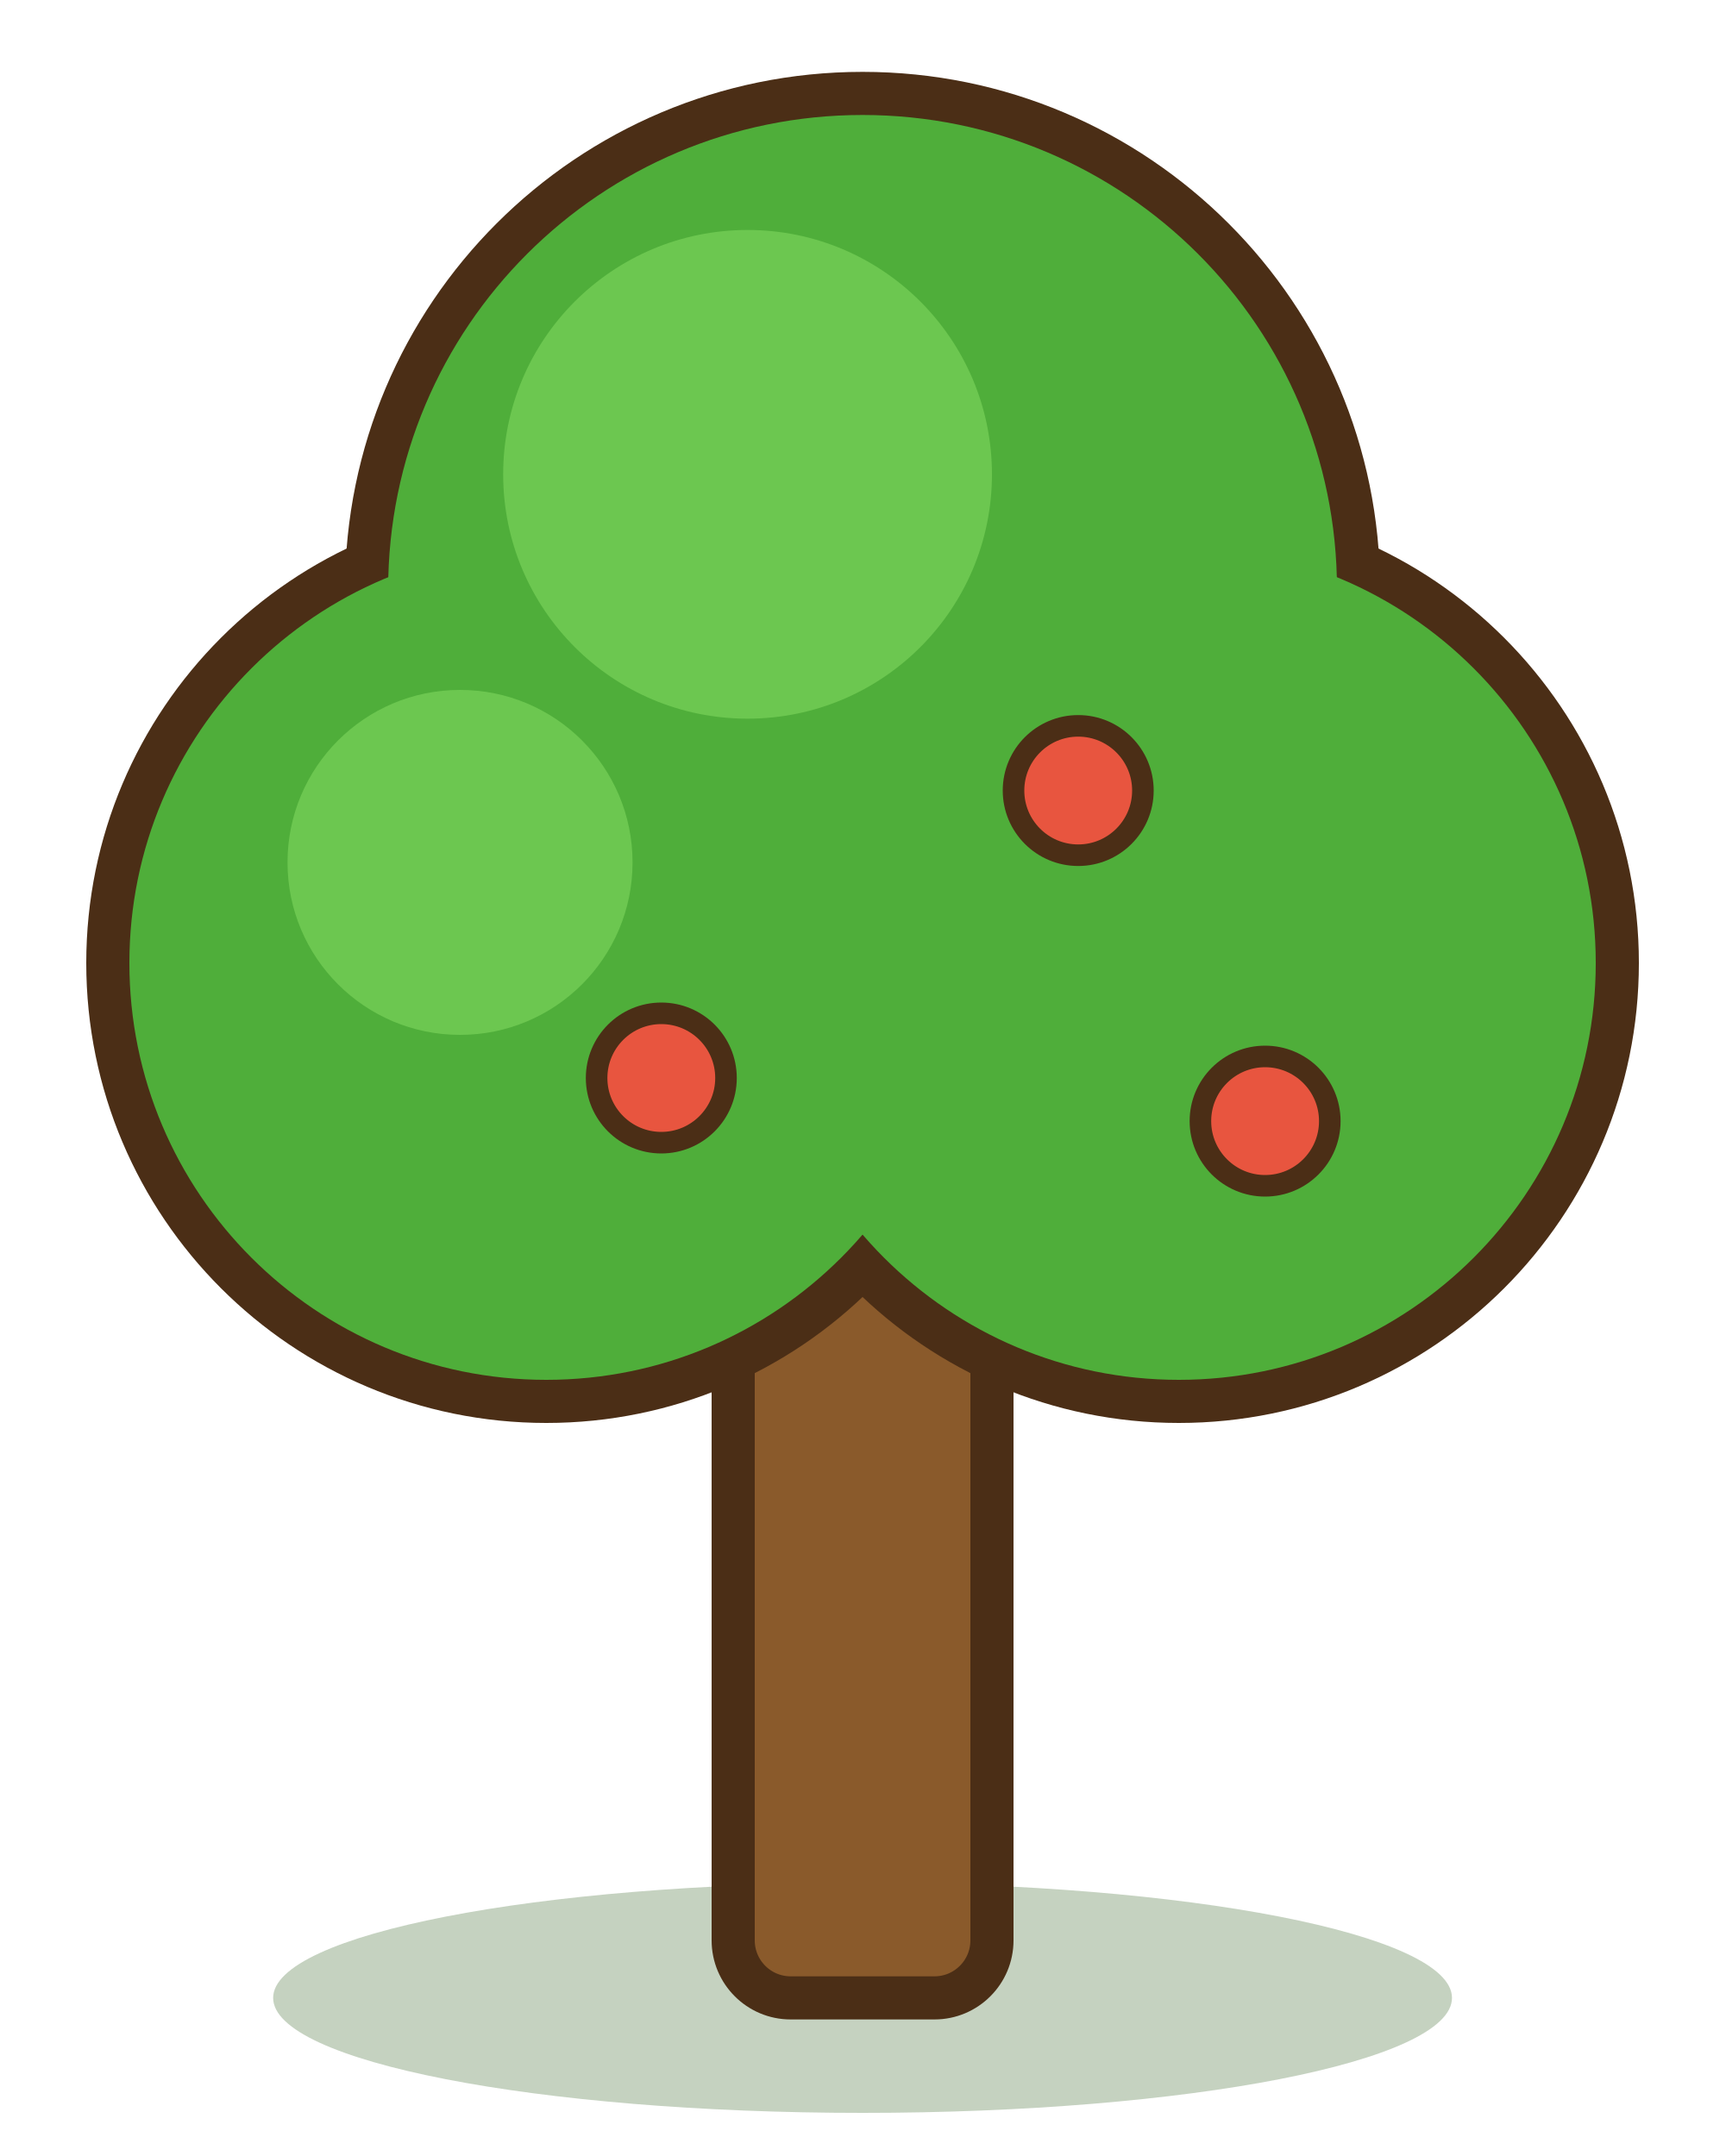
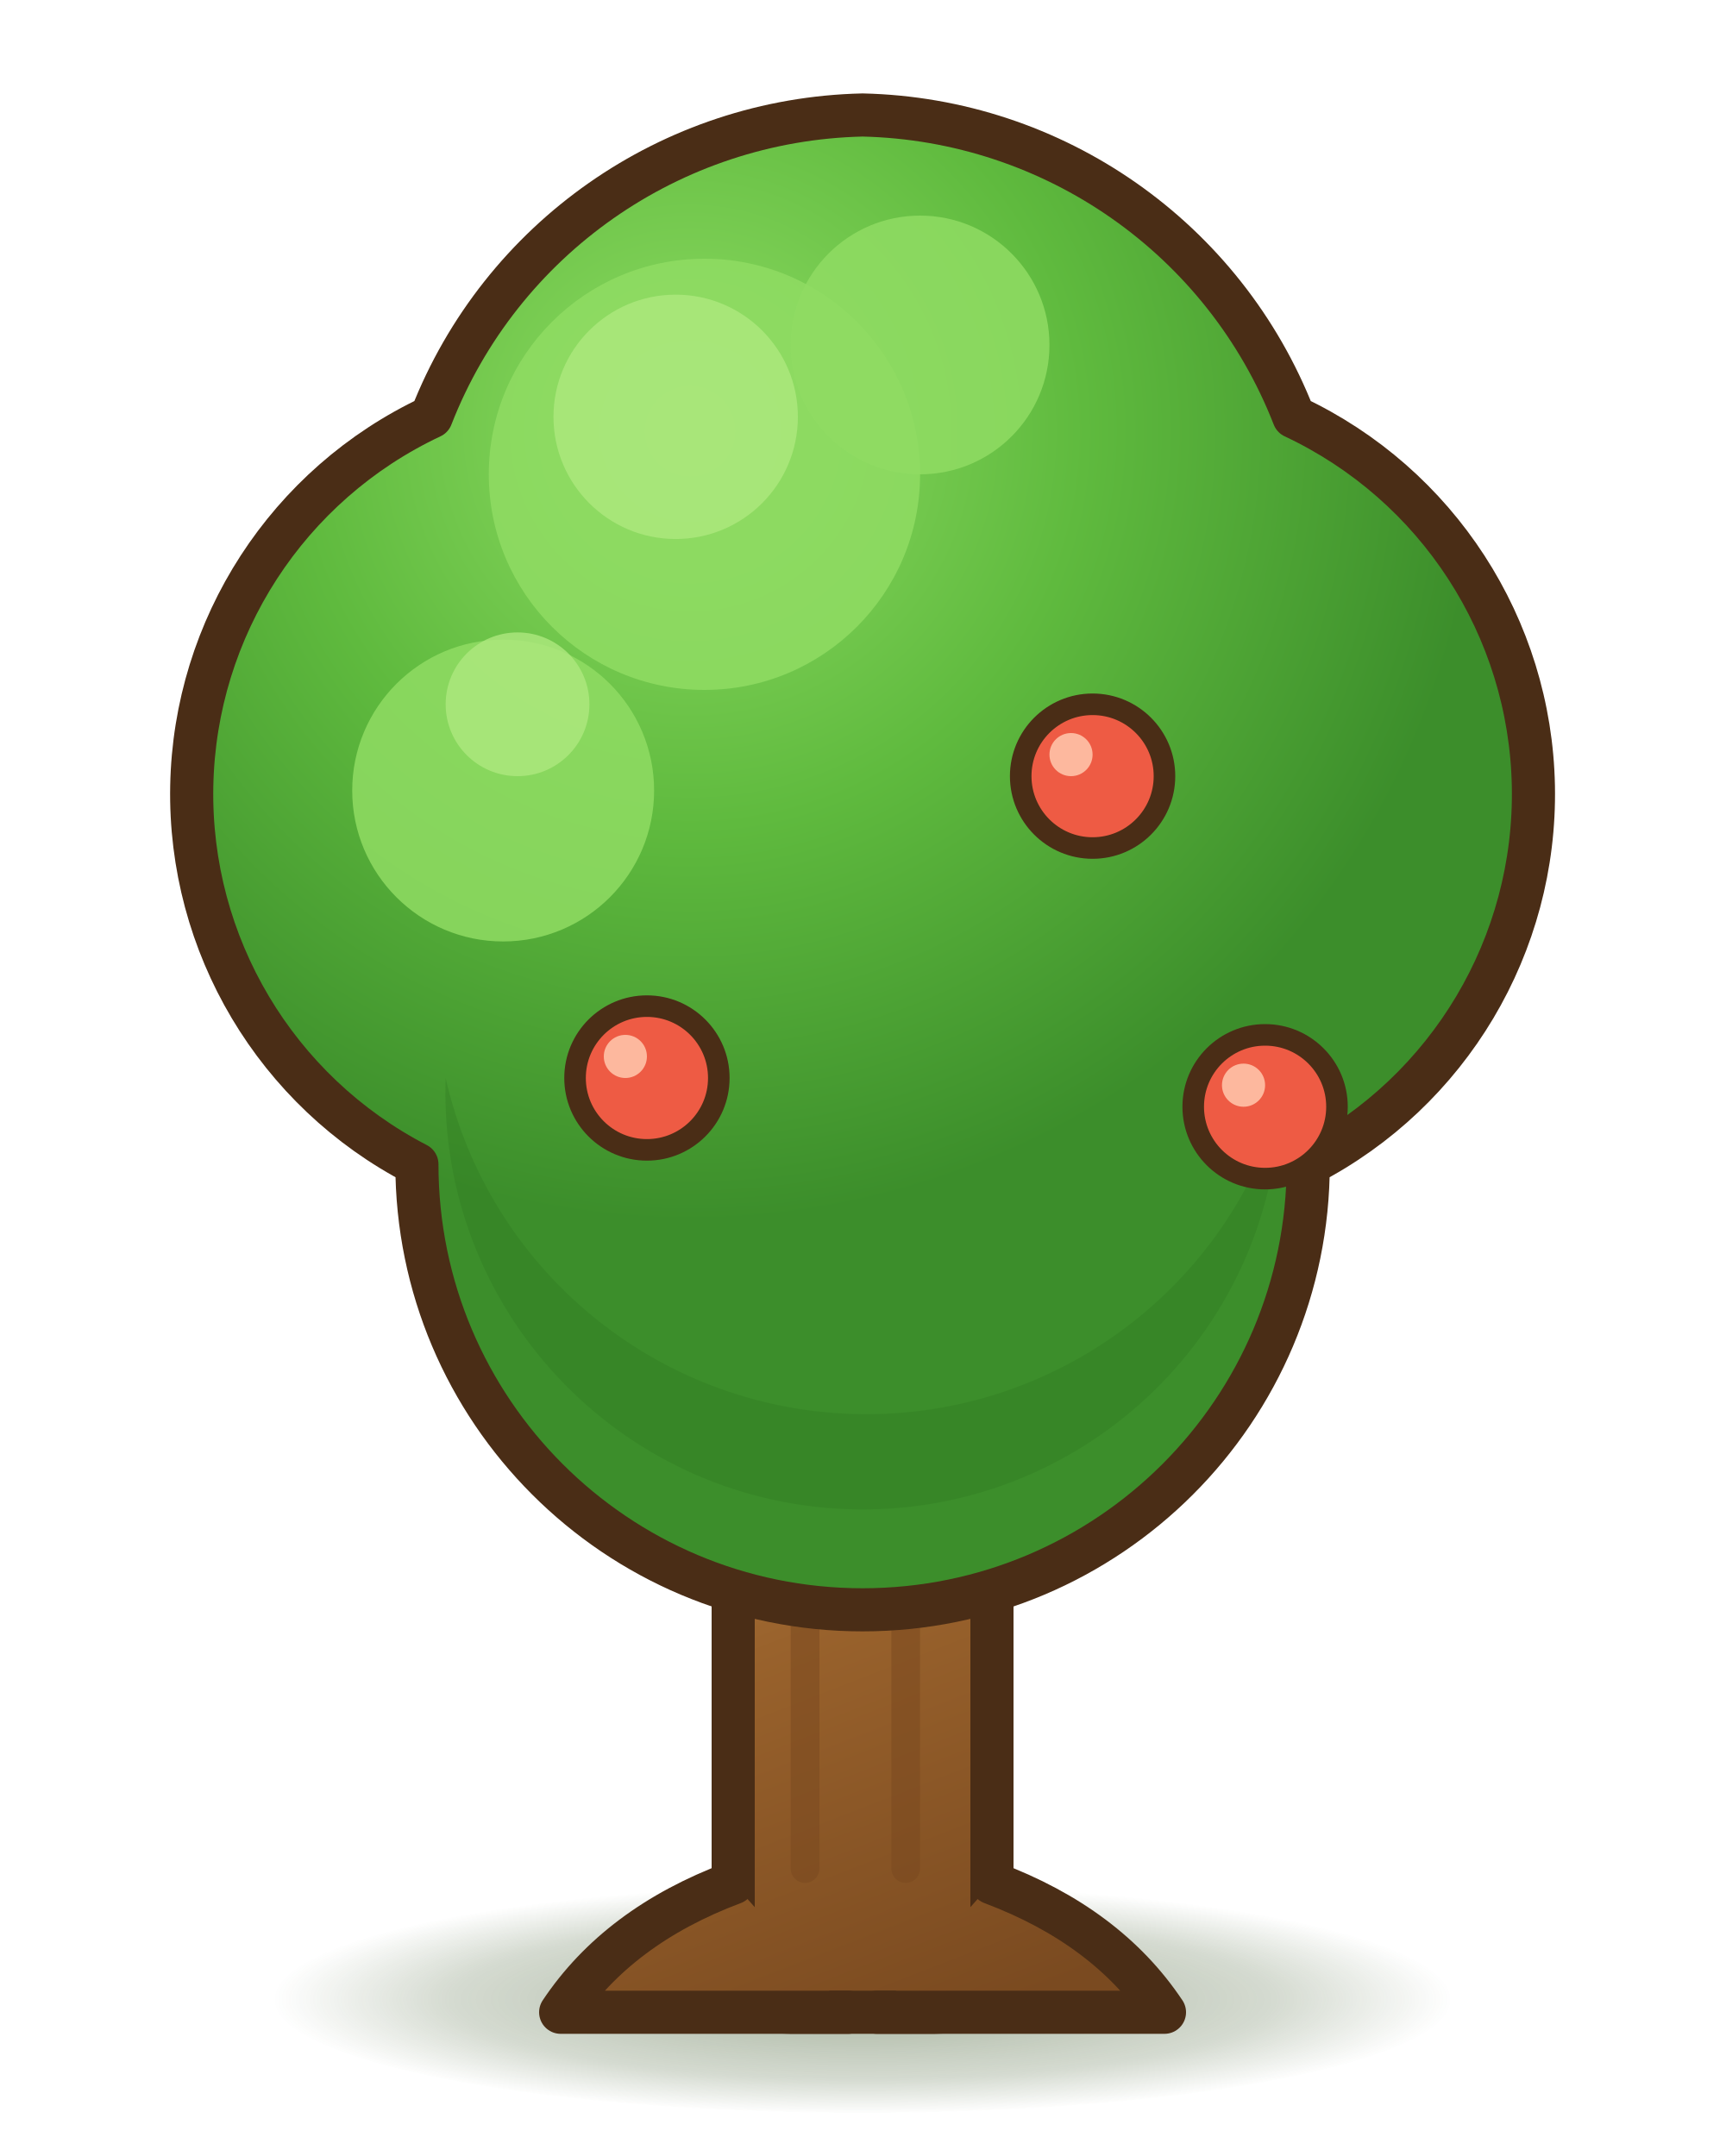
<svg xmlns="http://www.w3.org/2000/svg" width="240" height="300" viewBox="0 0 240 300">
-   <ellipse cx="120" cy="278" rx="82" ry="16" fill="#2f5d1e" opacity="0.28" />
-   <rect x="102" y="170" width="36" height="108" rx="8" fill="#8a5a2b" stroke="#4b2e16" stroke-width="6" />
-   <g fill="#4fae3a" stroke="#4b2e16" stroke-width="12">
-     <circle cx="76" cy="134" r="58" />
-     <circle cx="164" cy="134" r="58" />
-     <circle cx="120" cy="82" r="66" />
-   </g>
-   <g fill="#4fae3a">
-     <circle cx="76" cy="134" r="58" />
-     <circle cx="164" cy="134" r="58" />
-     <circle cx="120" cy="82" r="66" />
-   </g>
-   <g fill="#6cc750">
-     <circle cx="104" cy="66" r="34" />
-     <circle cx="64" cy="120" r="24" />
-   </g>
-   <g fill="#e8553f" stroke="#4b2e16" stroke-width="3">
-     <circle cx="150" cy="110" r="9" />
-     <circle cx="92" cy="150" r="9" />
-     <circle cx="176" cy="156" r="9" />
+   <defs>
+     <radialGradient id="tShadow" cx="120" cy="278" r="82" gradientUnits="userSpaceOnUse" gradientTransform="translate(0 224) scale(1 0.195)">
+       <stop offset="0" stop-color="#2d4a18" stop-opacity="0.42" />
+       <stop offset="0.7" stop-color="#2d4a18" stop-opacity="0.2" />
+       <stop offset="1" stop-color="#2d4a18" stop-opacity="0" />
+     </radialGradient>
+     <linearGradient id="tTrunk" x1="100" y1="170" x2="142" y2="278" gradientUnits="userSpaceOnUse">
+       <stop offset="0" stop-color="#C08B52" />
+       <stop offset="0.5" stop-color="#99622C" />
+       <stop offset="1" stop-color="#7A4A20" />
+     </linearGradient>
+     <radialGradient id="tLeafA" cx="96" cy="60" r="110" gradientUnits="userSpaceOnUse">
+       <stop offset="0" stop-color="#8FDC63" />
+       <stop offset="0.5" stop-color="#5FBA3E" />
+       <stop offset="1" stop-color="#3C8E2B" />
+     </radialGradient>
+   </defs>
+   <ellipse cx="120" cy="278" rx="82" ry="16" fill="url(#tShadow)" />
+   <g stroke="#4A2D16" stroke-width="6" stroke-linejoin="round" stroke-linecap="round">
+     <path d="M102 176h36v96q0 8-8 8h-20q-8 0-8-8Z" fill="url(#tTrunk)" />
+     <path d="M102 262q-16 6-24 18h40M138 262q16 6 24 18h-40" fill="url(#tTrunk)" />
+     <path d="M112 196v64M126 210v50" stroke="#7A4A20" stroke-width="4" stroke-opacity="0.55" fill="none" />
+     <path d="M120 16a66 66 0 0 1 60 42 58 58 0 0 1 2 104 60 60 0 0 1-124 0 58 58 0 0 1 2-104A66 66 0 0 1 120 16Z" fill="url(#tLeafA)" />
+     <g stroke="none" fill="#8FDC63" fill-opacity="0.85">
+       <circle cx="98" cy="66" r="30" />
+       <circle cx="70" cy="110" r="21" />
+       <circle cx="128" cy="48" r="18" />
+     </g>
+     <g stroke="none" fill="#AEE87F" fill-opacity="0.8">
+       <circle cx="94" cy="58" r="17" />
+       <circle cx="72" cy="98" r="10" />
+     </g>
+     <path d="M62 150a60 60 0 0 0 116 4 58 58 0 0 1-116-4Z" fill="#2F7A22" fill-opacity="0.35" stroke="none" />
+     <g stroke-width="3">
+       <circle cx="152" cy="108" r="10" fill="#EE5B44" />
+       <circle cx="90" cy="150" r="10" fill="#EE5B44" />
+       <circle cx="176" cy="154" r="10" fill="#EE5B44" />
+     </g>
+     <g stroke="none" fill="#FFC2A8" fill-opacity="0.9">
+       <circle cx="149" cy="105" r="3" />
+       <circle cx="87" cy="147" r="3" />
+       <circle cx="173" cy="151" r="3" />
+     </g>
  </g>
</svg>
